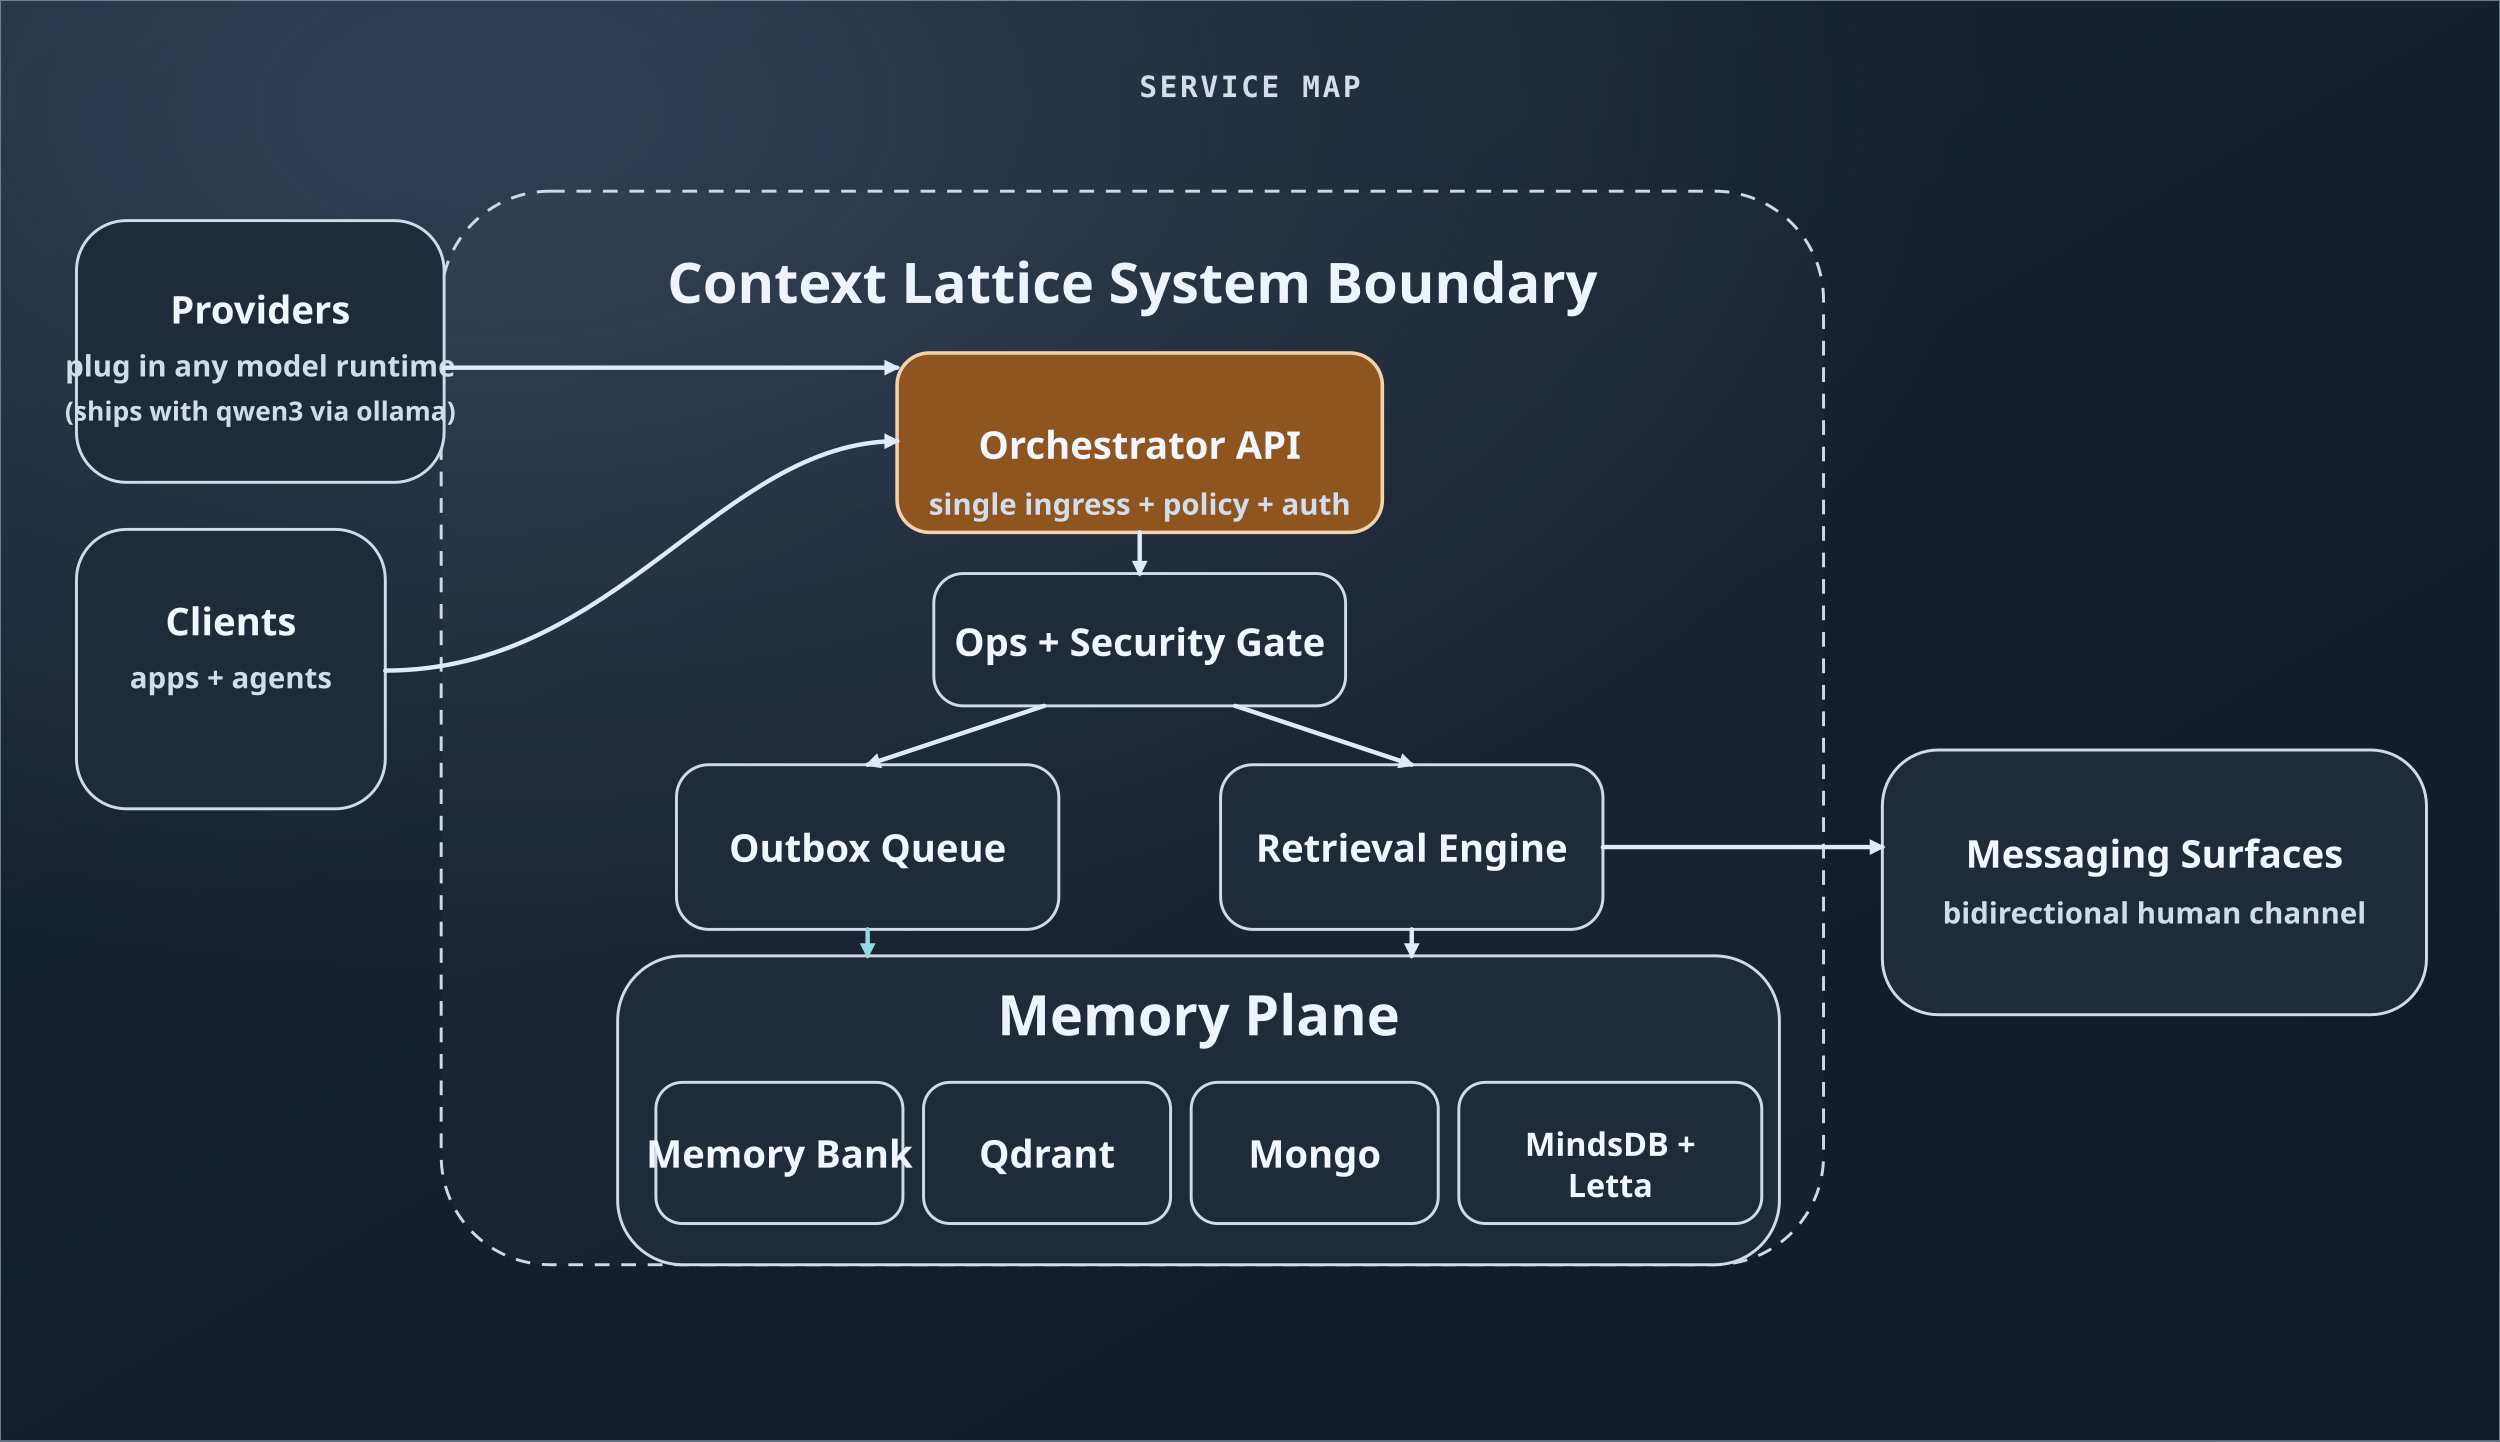
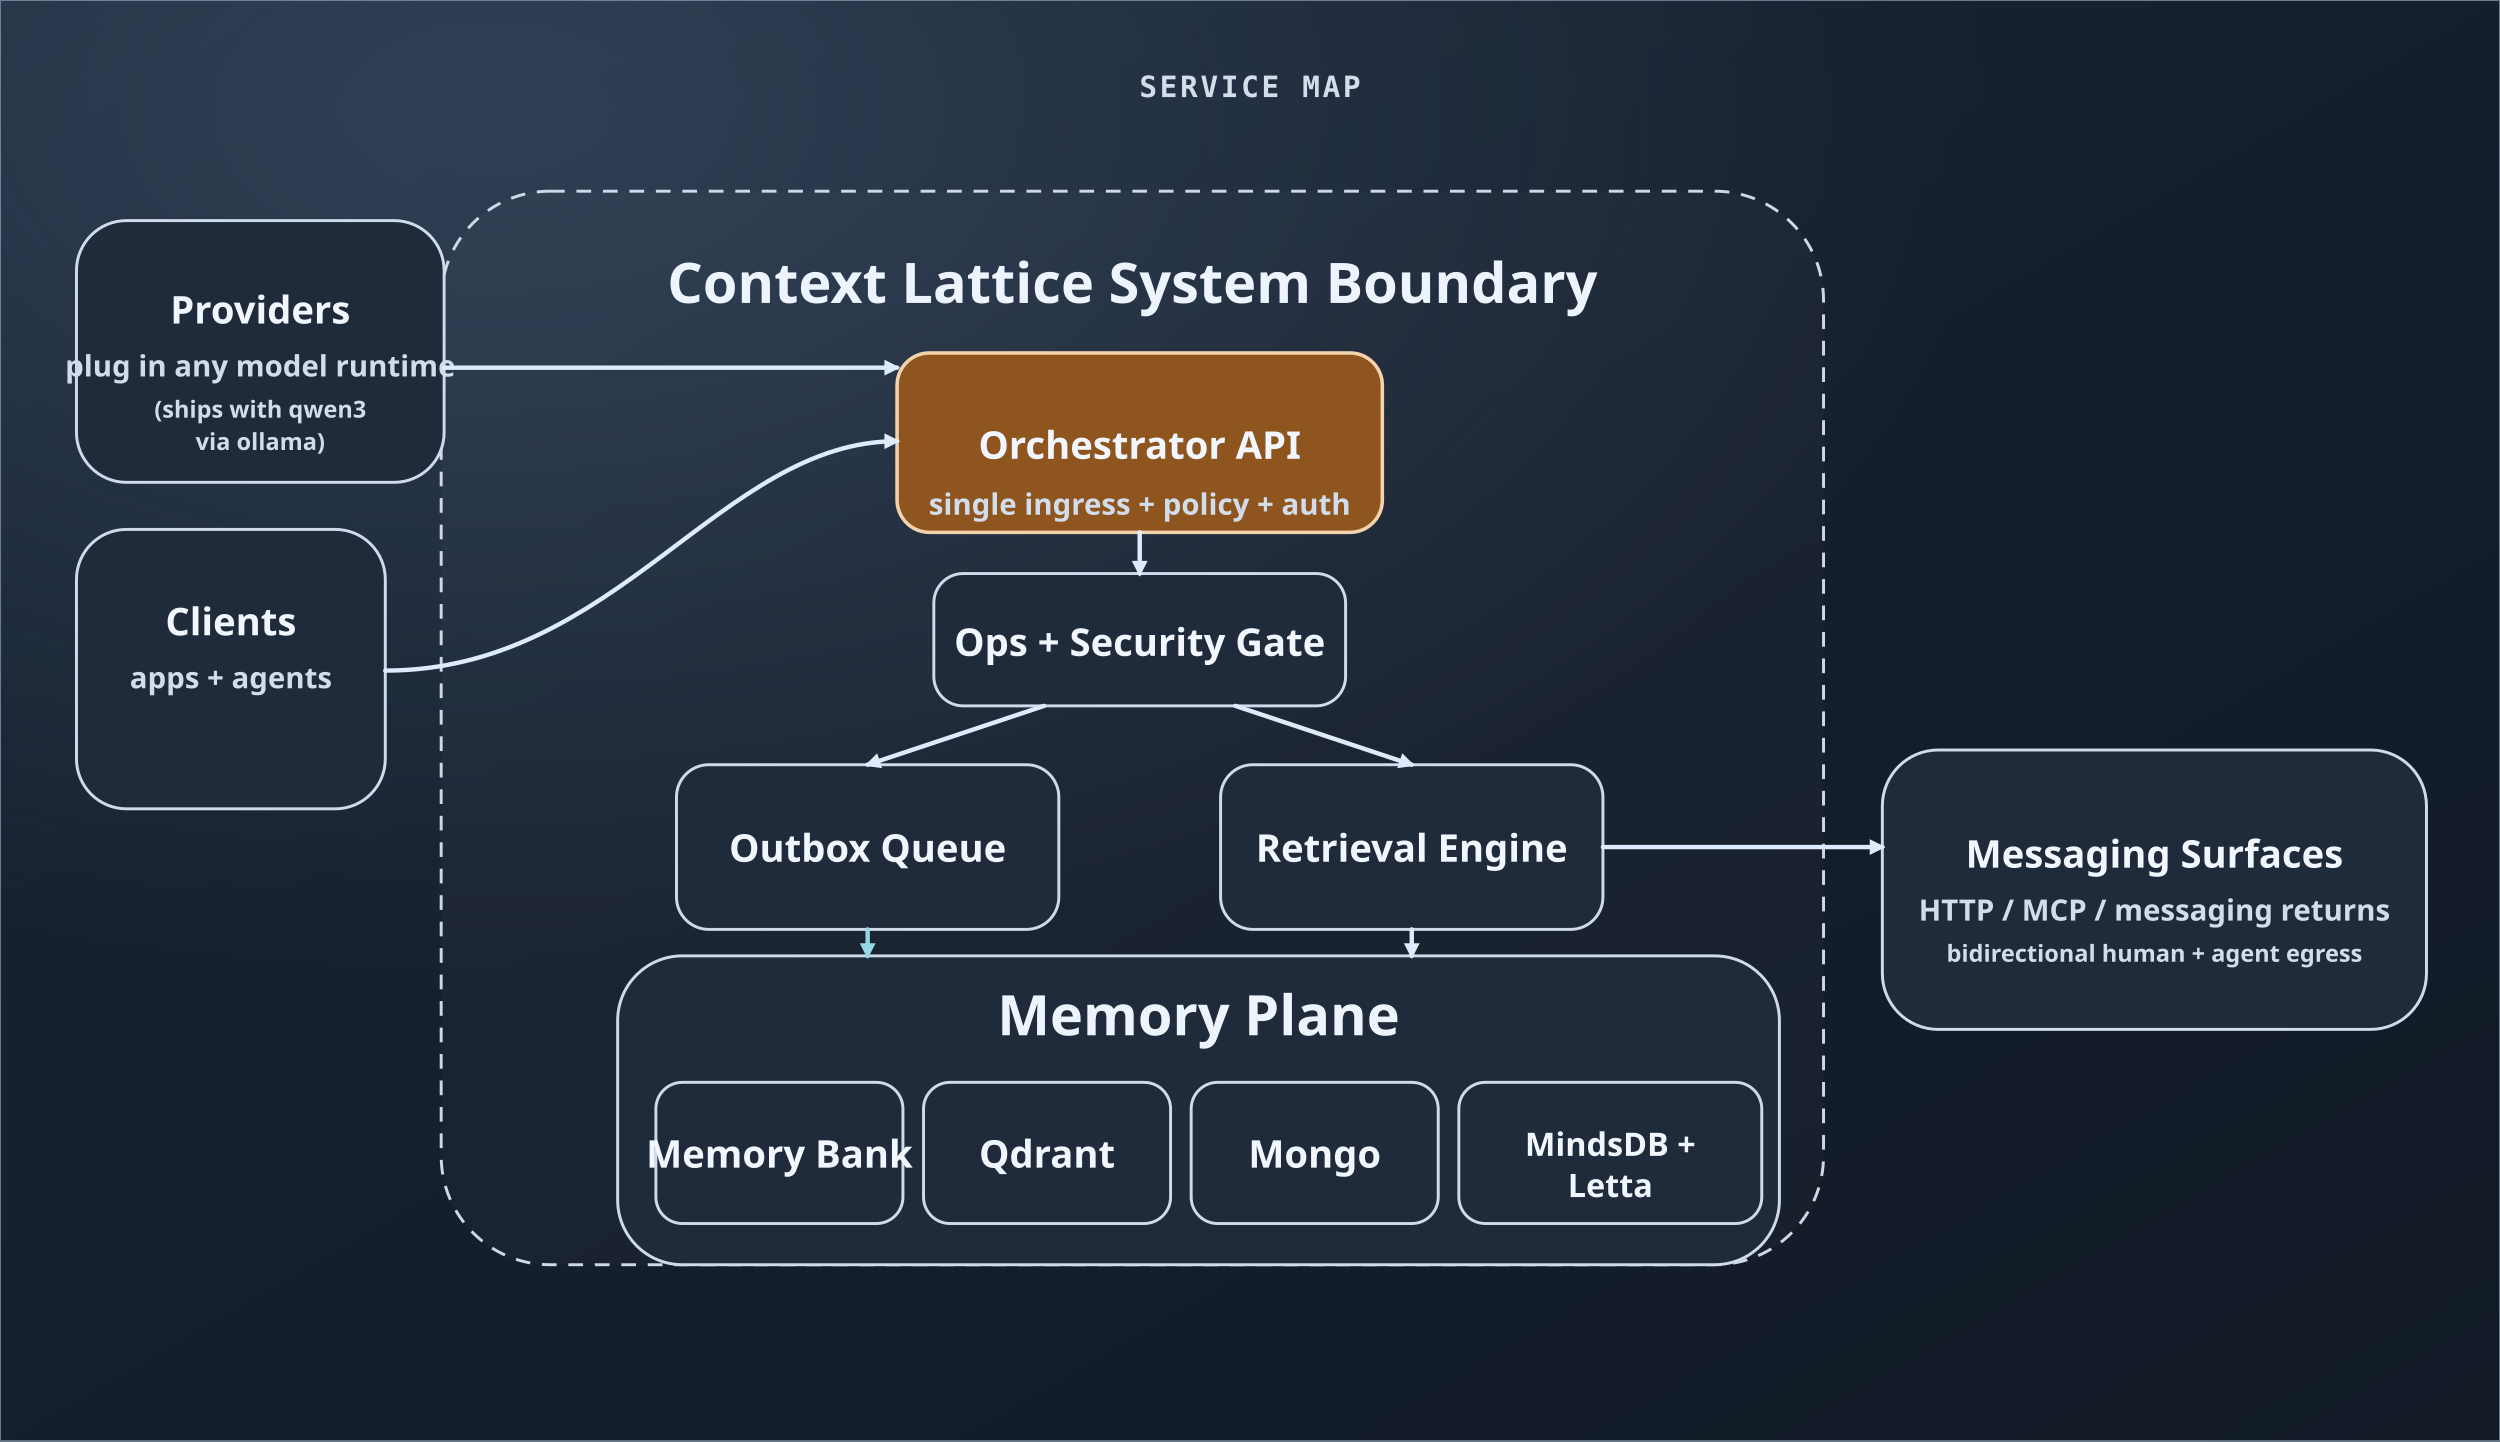
<svg xmlns="http://www.w3.org/2000/svg" width="1700" height="980" viewBox="0 0 1700 980" role="img" aria-label="Service map showing the single orchestrator control plane, memory services, and external dependencies">
  <defs>
    <linearGradient id="bg" x1="0%" y1="0%" x2="100%" y2="100%">
      <stop offset="0%" stop-color="#192434" />
      <stop offset="100%" stop-color="#111a25" />
    </linearGradient>
    <radialGradient id="glowA" cx="20%" cy="8%" r="60%">
      <stop offset="0%" stop-color="#88a5d2" stop-opacity="0.22" />
      <stop offset="100%" stop-color="#88a5d2" stop-opacity="0" />
    </radialGradient>
    <marker id="arrow" markerWidth="10.737" markerHeight="10.737" refX="8.59" refY="5.369" orient="auto" markerUnits="userSpaceOnUse">
      <path d="M0 0 L10.737 5.369 L0 10.737 Z" fill="#deebfc" />
    </marker>
    <marker id="arrowAsync" markerWidth="10.737" markerHeight="10.737" refX="8.59" refY="5.369" orient="auto" markerUnits="userSpaceOnUse">
      <path d="M0 0 L10.737 5.369 L0 10.737 Z" fill="#94d8e8" />
    </marker>
    <style>
      .frame { fill: url(#bg); stroke: #69788b; stroke-width: 1.4; }
      .boundary { fill: rgba(255,255,255,0.02); stroke: #cdd8e8; stroke-width: 2; stroke-dasharray: 10 8; }
      .node { fill: #1f2b3a; stroke: #cfdbeb; stroke-width: 2; }
      .core { fill: #8f551f; stroke: #f2d3ad; stroke-width: 2.4; }
      .title { font: 700 20px 'IBM Plex Mono', monospace; fill: #d4deeb; letter-spacing: 0.09em; }
      .h2 { font: 700 38px 'IBM Plex Sans', sans-serif; fill: #eef4fd; }
      .label { font: 700 26px 'IBM Plex Sans', sans-serif; fill: #f1f6ff; }
      .label-small { font: 700 22px 'IBM Plex Sans', sans-serif; fill: #f1f6ff; }
      .sub { font: 600 20px 'IBM Plex Sans', sans-serif; fill: #d2ddec; }
-       .sub-small { font: 600 18px 'IBM Plex Sans', sans-serif; fill: #d2ddec; }
+       .sub-small { font: 600 16px 'IBM Plex Sans', sans-serif; fill: #d2ddec; }
      .sync { stroke: #deebfc; stroke-width: 3; fill: none; stroke-linecap: round; stroke-linejoin: round; }
      .async { stroke: #94d8e8; stroke-width: 3; fill: none; stroke-dasharray: 10 8; stroke-linecap: round; stroke-linejoin: round; }
    </style>
  </defs>
  <rect x="0" y="0" width="1700" height="980" class="frame" />
  <rect x="0" y="0" width="1700" height="980" fill="url(#glowA)" />
  <text x="850" y="66" text-anchor="middle" class="title">SERVICE MAP</text>
  <rect x="300" y="130" width="940" height="730" rx="74" class="boundary" />
  <text x="770" y="206" text-anchor="middle" class="h2">Context Lattice System Boundary</text>
  <rect x="52" y="360" width="210" height="190" rx="34" class="node" />
  <text x="157" y="432" text-anchor="middle" class="label">Clients</text>
  <text x="157" y="468" text-anchor="middle" class="sub">apps + agents</text>
  <rect x="610" y="240" width="330" height="122" rx="22" class="core" />
  <text x="775" y="312" text-anchor="middle" class="label">Orchestrator API</text>
  <text x="775" y="350" text-anchor="middle" class="sub">single ingress + policy + auth</text>
  <rect x="635" y="390" width="280" height="90" rx="20" class="node" />
  <text x="775" y="446" text-anchor="middle" class="label">Ops + Security Gate</text>
  <rect x="460" y="520" width="260" height="112" rx="22" class="node" />
  <text x="590" y="586" text-anchor="middle" class="label">Outbox Queue</text>
  <rect x="830" y="520" width="260" height="112" rx="22" class="node" />
  <text x="960" y="586" text-anchor="middle" class="label">Retrieval Engine</text>
  <rect x="420" y="650" width="790" height="210" rx="44" class="node" />
  <text x="815" y="704" text-anchor="middle" class="h2">Memory Plane</text>
  <rect x="446" y="736" width="168" height="96" rx="18" class="node" />
  <text x="530" y="794" text-anchor="middle" class="label">Memory Bank</text>
  <rect x="628" y="736" width="168" height="96" rx="18" class="node" />
  <text x="712" y="794" text-anchor="middle" class="label">Qdrant</text>
  <rect x="810" y="736" width="168" height="96" rx="18" class="node" />
  <text x="894" y="794" text-anchor="middle" class="label">Mongo</text>
  <rect x="992" y="736" width="206" height="96" rx="18" class="node" />
  <text x="1095" y="786" text-anchor="middle" class="label-small">MindsDB +</text>
  <text x="1095" y="814" text-anchor="middle" class="label-small">Letta</text>
  <rect x="52" y="150" width="250" height="178" rx="34" class="node" />
  <text x="177" y="220" text-anchor="middle" class="label">Providers</text>
  <text x="177" y="256" text-anchor="middle" class="sub">plug in any model runtime</text>
-   <text x="177" y="286" text-anchor="middle" class="sub-small">(ships with qwen3 via ollama)</text>
-   <rect x="1280" y="510" width="370" height="180" rx="38" class="node" />
+   <text x="177" y="284" text-anchor="middle" class="sub-small">(ships with qwen3</text>
+   <text x="177" y="306" text-anchor="middle" class="sub-small">via ollama)</text>
+   <rect x="1280" y="510" width="370" height="190" rx="38" class="node" />
  <text x="1465" y="590" text-anchor="middle" class="label">Messaging Surfaces</text>
-   <text x="1465" y="628" text-anchor="middle" class="sub">bidirectional human channel</text>
+   <text x="1465" y="626" text-anchor="middle" class="sub">HTTP / MCP / messaging returns</text>
+   <text x="1465" y="654" text-anchor="middle" class="sub-small">bidirectional human + agent egress</text>
  <path class="sync" d="M262 456 C420 456,490 300,610 300" marker-end="url(#arrow)" />
  <path class="sync" d="M302 250 C430 250,500 250,610 250" marker-end="url(#arrow)" />
  <path class="sync" d="M775 362 V390" marker-end="url(#arrow)" />
  <path class="sync" d="M710 480 L590 520" marker-end="url(#arrow)" />
  <path class="sync" d="M840 480 L960 520" marker-end="url(#arrow)" />
  <path class="sync" d="M1090 576 H1280" marker-end="url(#arrow)" />
  <path class="sync" d="M960 632 V650" marker-end="url(#arrow)" />
  <path class="async" d="M590 632 V650" marker-end="url(#arrowAsync)" />
</svg>
